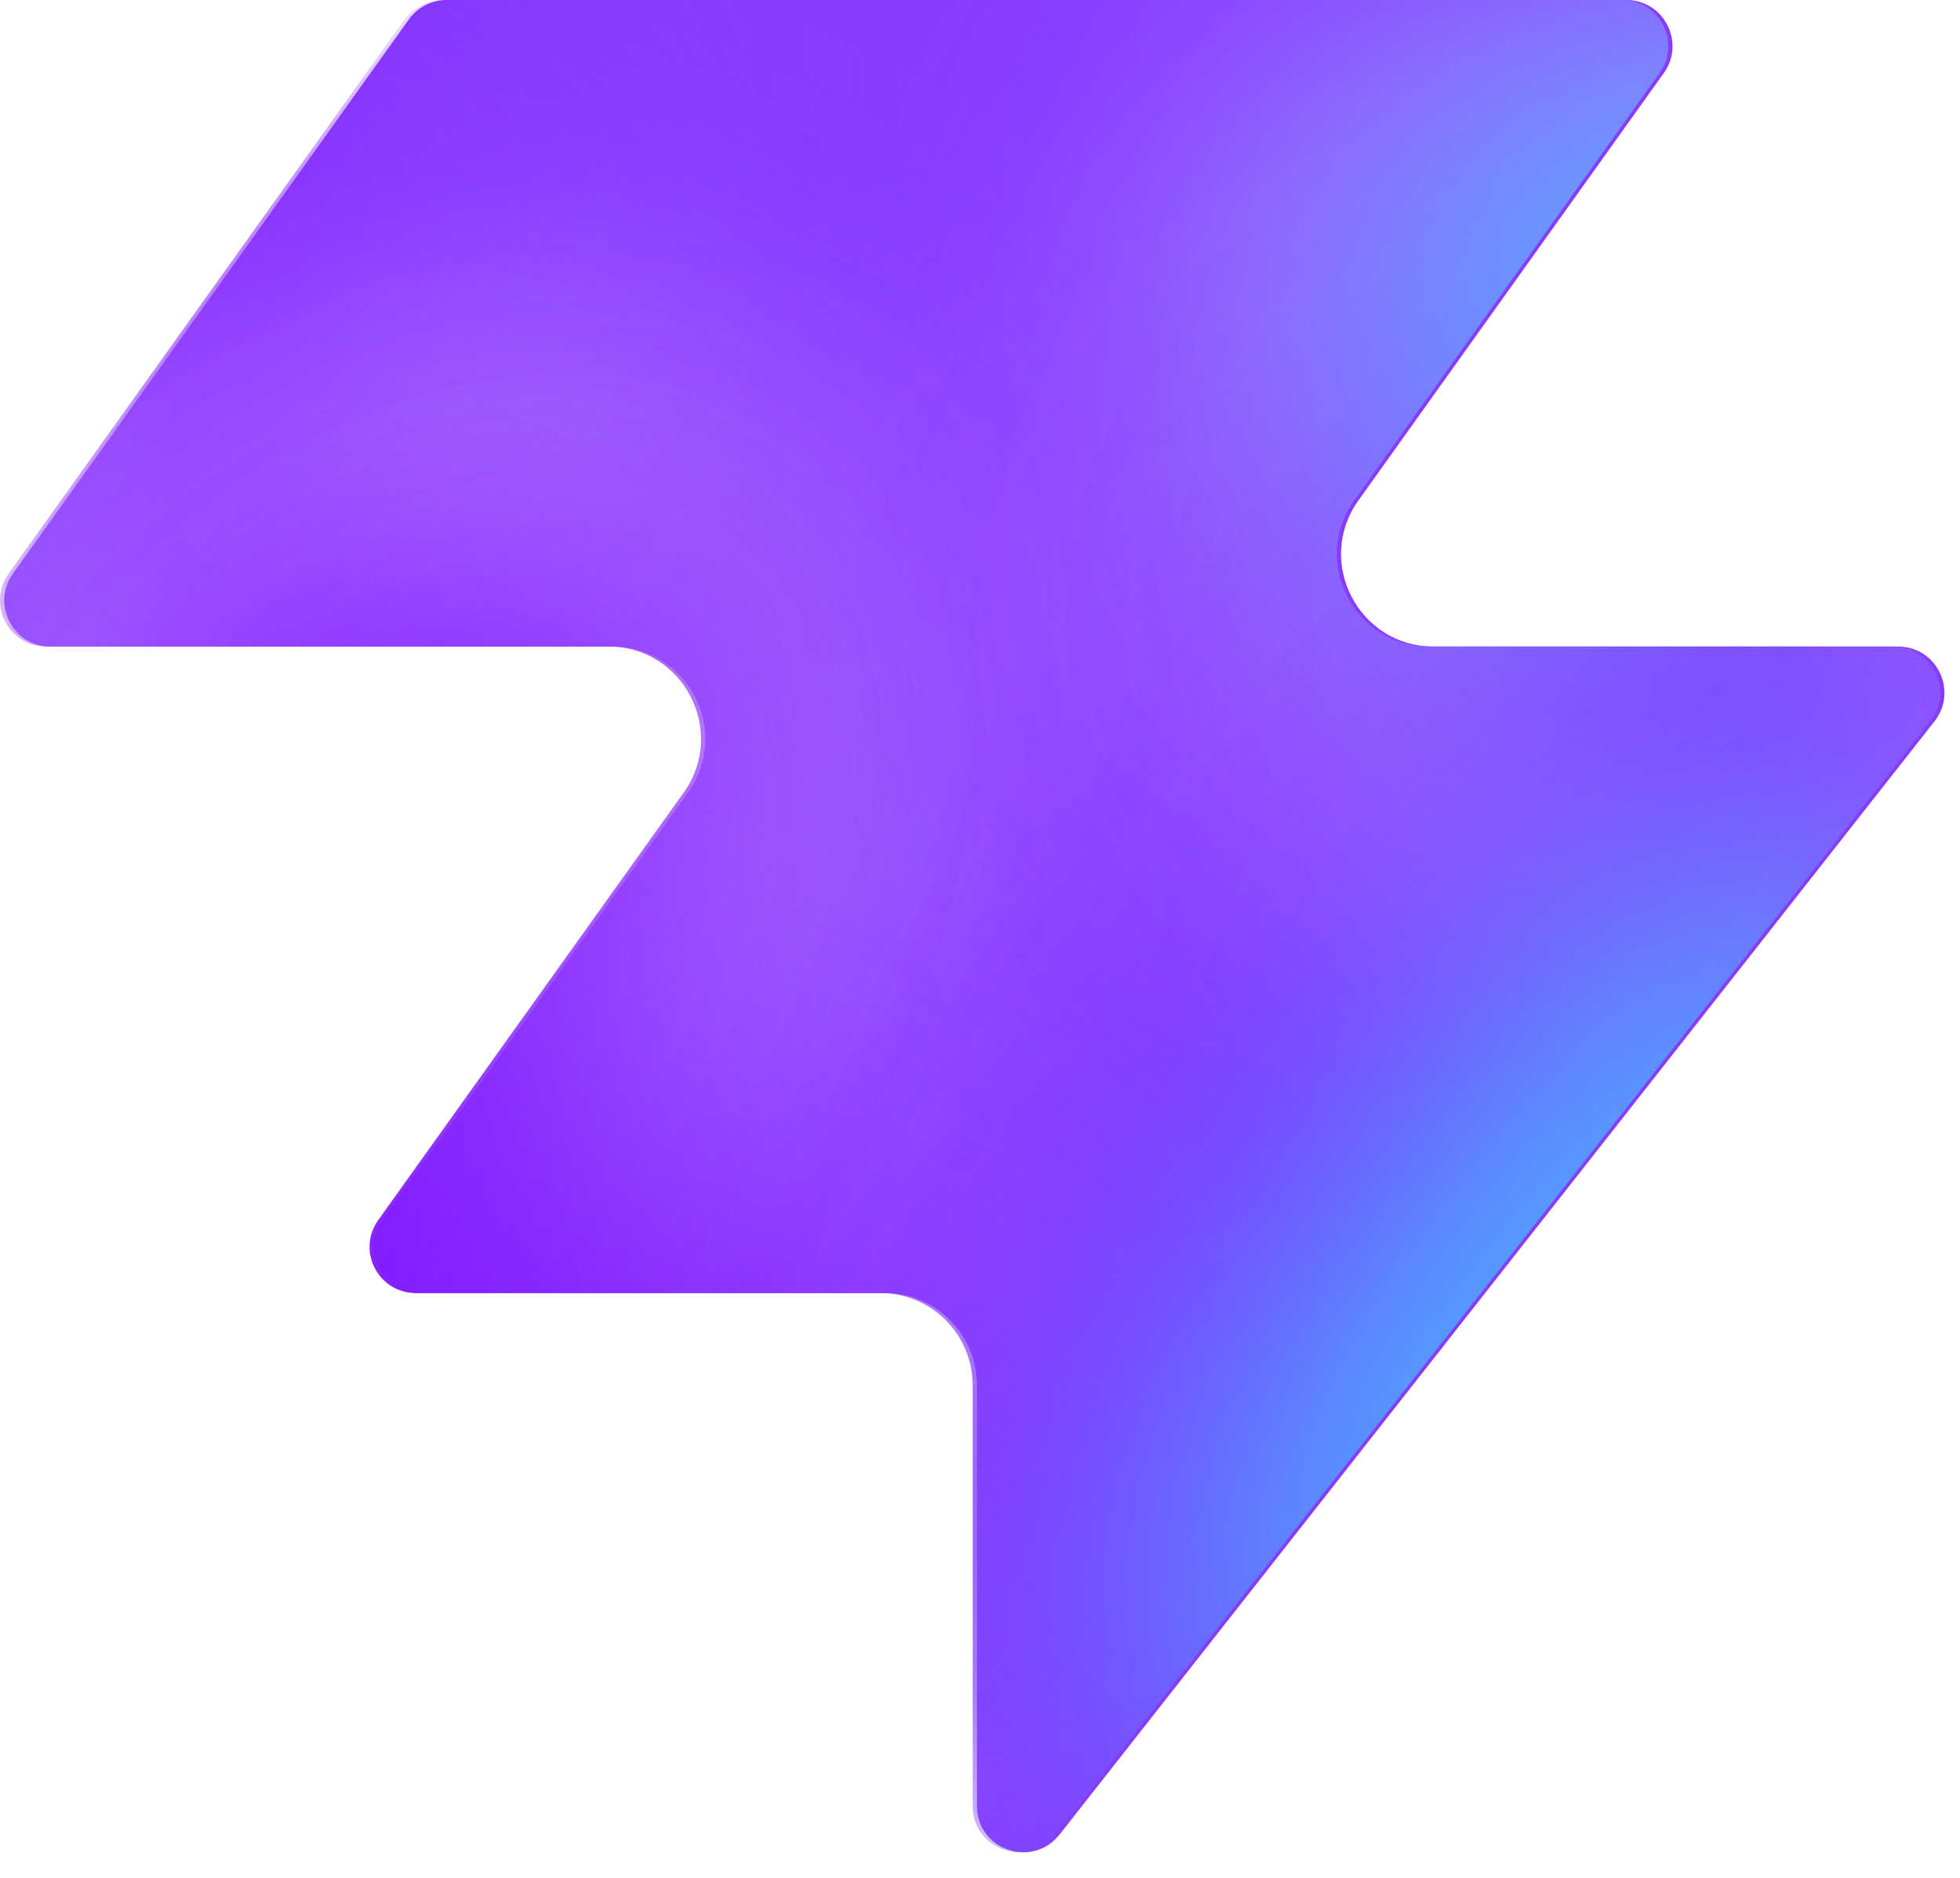
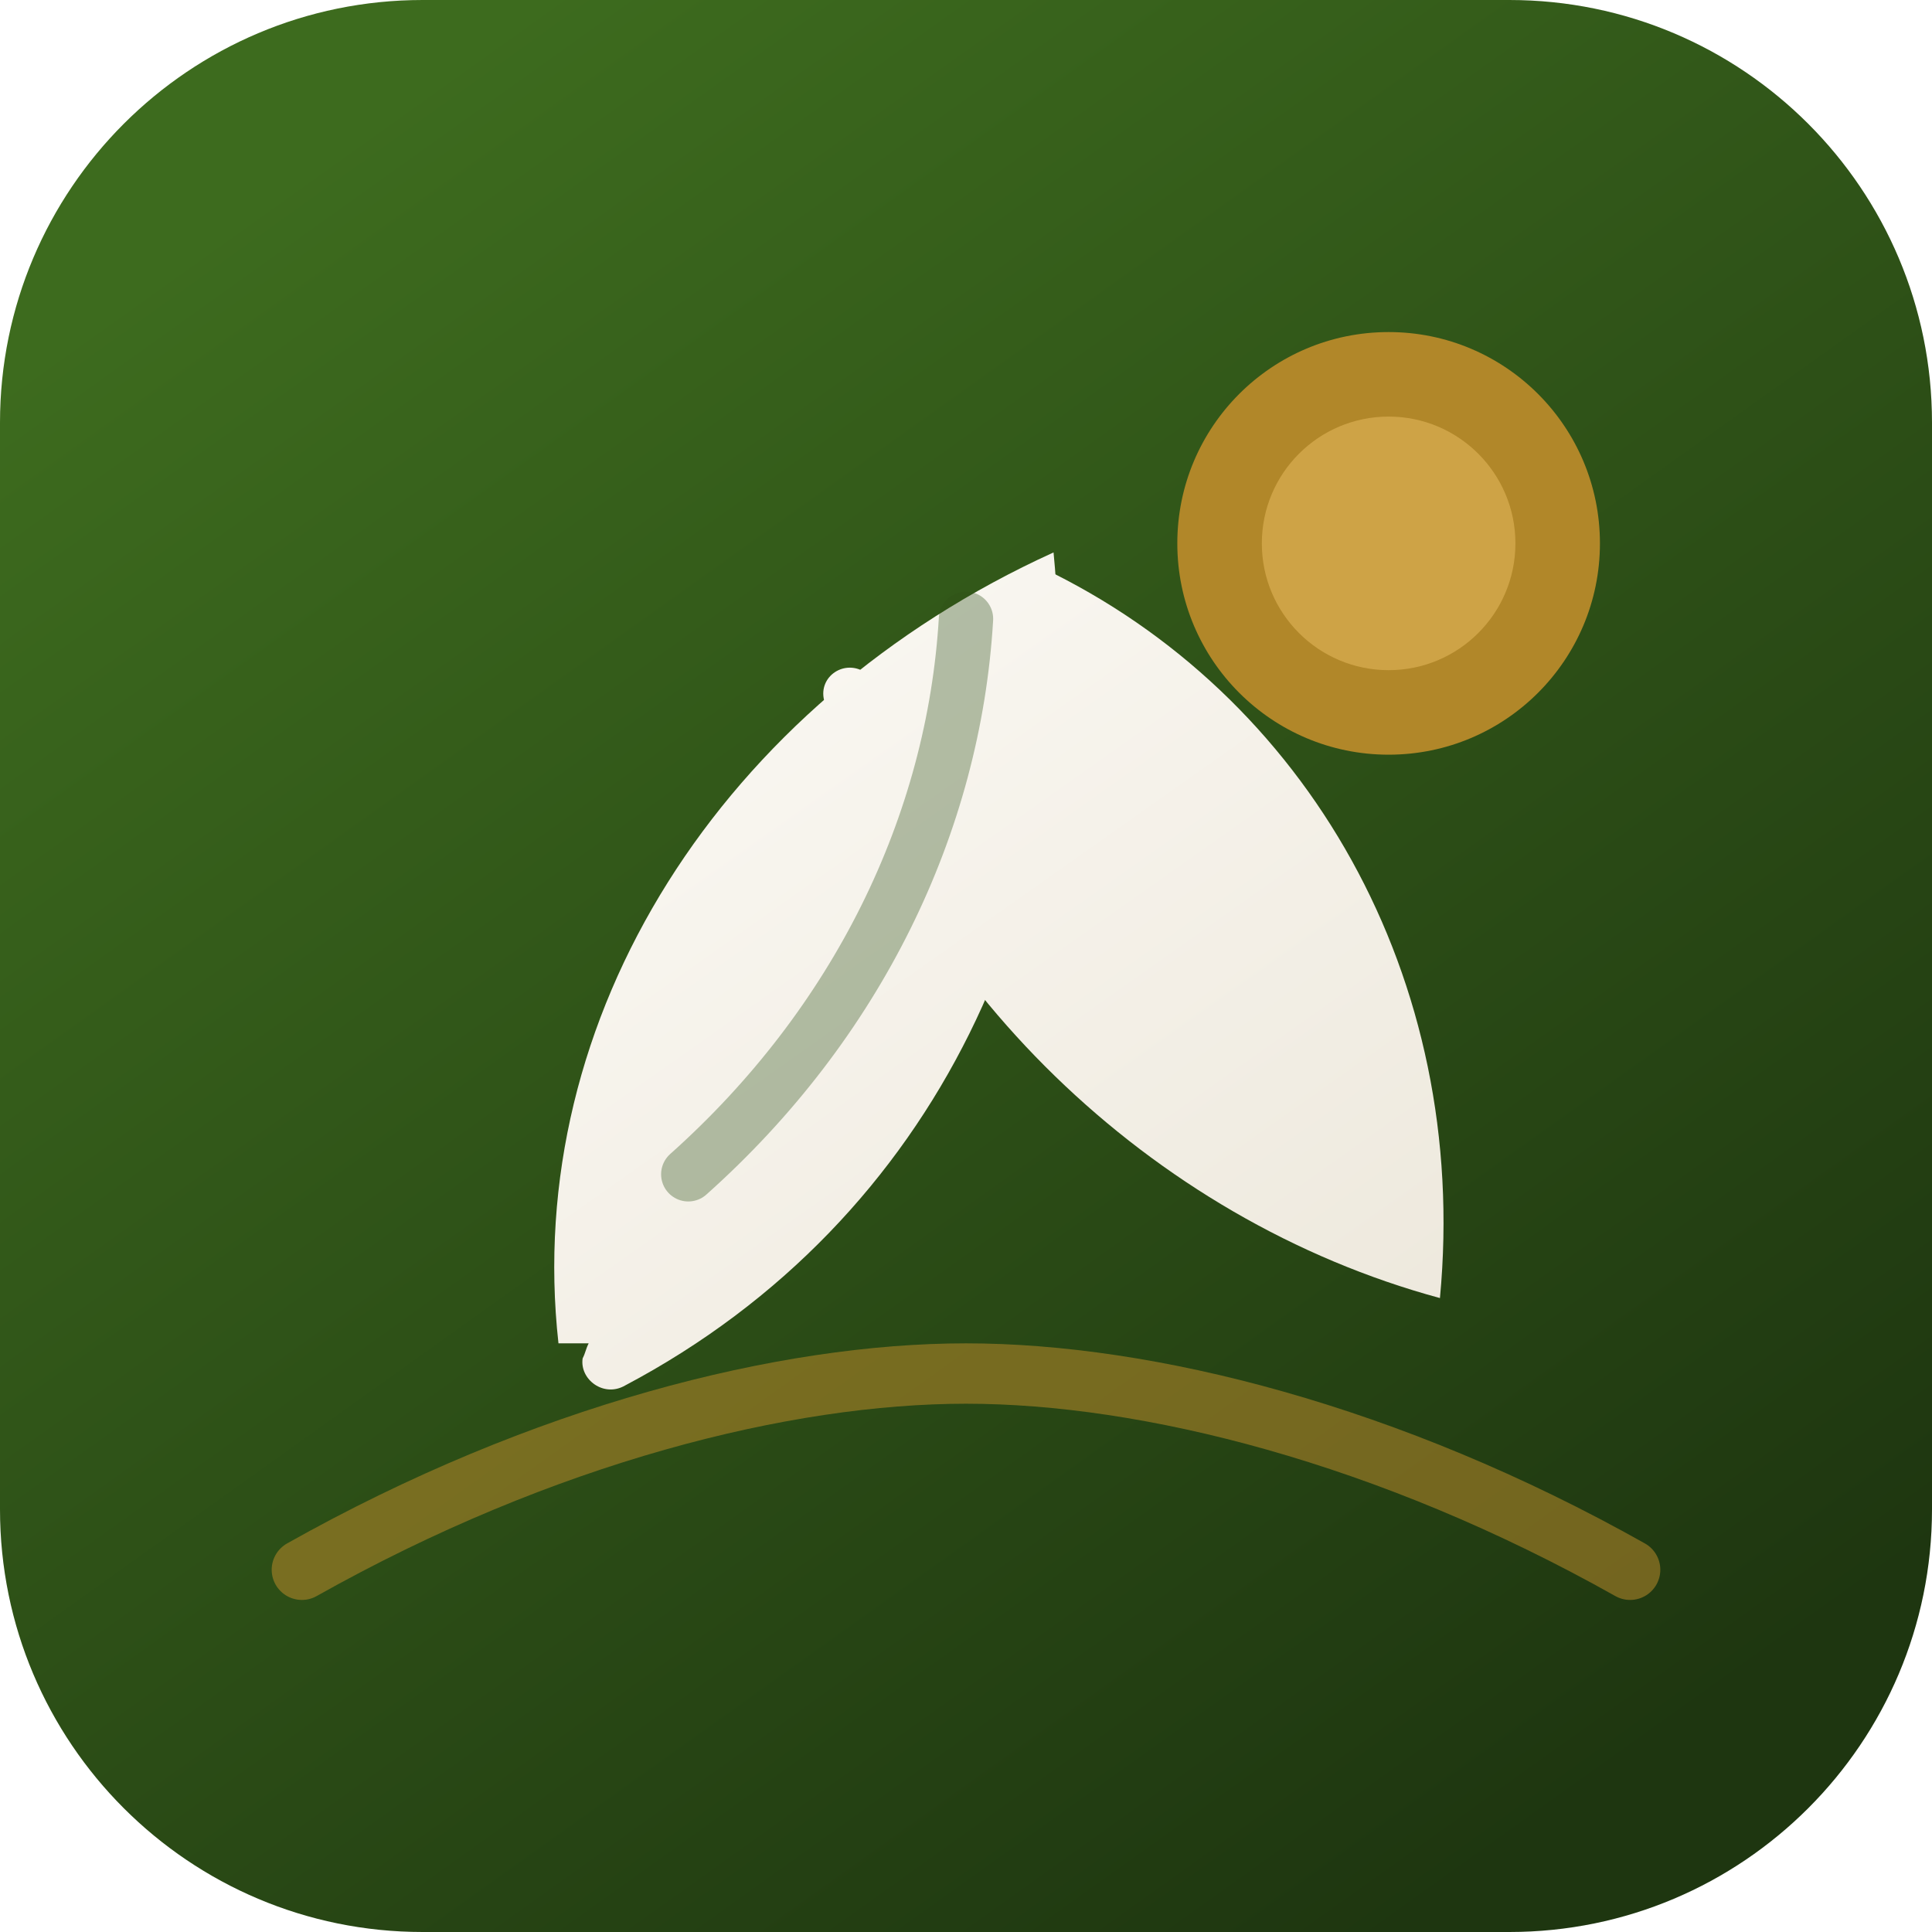
- <svg xmlns="http://www.w3.org/2000/svg" width="48" height="46" fill="none" viewBox="0 0 48 46">
-   <path fill="#863bff" d="M25.946 44.938c-.664.845-2.021.375-2.021-.698V33.937a2.26 2.26 0 0 0-2.262-2.262H10.287c-.92 0-1.456-1.04-.92-1.788l7.48-10.471c1.07-1.497 0-3.578-1.842-3.578H1.237c-.92 0-1.456-1.04-.92-1.788L10.013.474c.214-.297.556-.474.92-.474h28.894c.92 0 1.456 1.04.92 1.788l-7.48 10.471c-1.07 1.498 0 3.579 1.842 3.579h11.377c.943 0 1.473 1.088.89 1.83L25.947 44.94z" style="fill:#863bff;fill:color(display-p3 .525 .23 1);fill-opacity:1" />
-   <mask id="a" width="48" height="46" x="0" y="0" maskUnits="userSpaceOnUse" style="mask-type:alpha">
-     <path fill="#000" d="M25.842 44.938c-.664.844-2.021.375-2.021-.698V33.937a2.26 2.26 0 0 0-2.262-2.262H10.183c-.92 0-1.456-1.04-.92-1.788l7.48-10.471c1.07-1.498 0-3.579-1.842-3.579H1.133c-.92 0-1.456-1.04-.92-1.787L9.91.473c.214-.297.556-.474.92-.474h28.894c.92 0 1.456 1.04.92 1.788l-7.48 10.471c-1.07 1.498 0 3.578 1.842 3.578h11.377c.943 0 1.473 1.088.89 1.832L25.843 44.94z" style="fill:#000;fill-opacity:1" />
-   </mask>
-   <g mask="url(#a)">
-     <g filter="url(#b)">
-       <ellipse cx="5.508" cy="14.704" fill="#ede6ff" rx="5.508" ry="14.704" style="fill:#ede6ff;fill:color(display-p3 .927 .903 1);fill-opacity:1" transform="matrix(.00324 1 1 -.00324 -4.47 31.516)" />
-     </g>
-     <g filter="url(#c)">
-       <ellipse cx="10.399" cy="29.851" fill="#ede6ff" rx="10.399" ry="29.851" style="fill:#ede6ff;fill:color(display-p3 .927 .903 1);fill-opacity:1" transform="matrix(.00324 1 1 -.00324 -39.328 7.883)" />
-     </g>
-     <g filter="url(#d)">
-       <ellipse cx="5.508" cy="30.487" fill="#7e14ff" rx="5.508" ry="30.487" style="fill:#7e14ff;fill:color(display-p3 .492 .077 1);fill-opacity:1" transform="rotate(89.814 -25.913 -14.639)scale(1 -1)" />
-     </g>
-     <g filter="url(#e)">
-       <ellipse cx="5.508" cy="30.599" fill="#7e14ff" rx="5.508" ry="30.599" style="fill:#7e14ff;fill:color(display-p3 .492 .077 1);fill-opacity:1" transform="rotate(89.814 -32.644 -3.334)scale(1 -1)" />
-     </g>
-     <g filter="url(#f)">
-       <ellipse cx="5.508" cy="30.599" fill="#7e14ff" rx="5.508" ry="30.599" style="fill:#7e14ff;fill:color(display-p3 .492 .077 1);fill-opacity:1" transform="matrix(.00324 1 1 -.00324 -34.34 30.47)" />
-     </g>
-     <g filter="url(#g)">
-       <ellipse cx="14.072" cy="22.078" fill="#ede6ff" rx="14.072" ry="22.078" style="fill:#ede6ff;fill:color(display-p3 .927 .903 1);fill-opacity:1" transform="rotate(93.35 24.506 48.493)scale(-1 1)" />
-     </g>
-     <g filter="url(#h)">
-       <ellipse cx="3.47" cy="21.501" fill="#7e14ff" rx="3.47" ry="21.501" style="fill:#7e14ff;fill:color(display-p3 .492 .077 1);fill-opacity:1" transform="rotate(89.009 28.708 47.59)scale(-1 1)" />
-     </g>
-     <g filter="url(#i)">
-       <ellipse cx="3.47" cy="21.501" fill="#7e14ff" rx="3.47" ry="21.501" style="fill:#7e14ff;fill:color(display-p3 .492 .077 1);fill-opacity:1" transform="rotate(89.009 28.708 47.59)scale(-1 1)" />
-     </g>
-     <g filter="url(#j)">
-       <ellipse cx=".387" cy="8.972" fill="#7e14ff" rx="4.407" ry="29.108" style="fill:#7e14ff;fill:color(display-p3 .492 .077 1);fill-opacity:1" transform="rotate(39.51 .387 8.972)" />
-     </g>
-     <g filter="url(#k)">
-       <ellipse cx="47.523" cy="-6.092" fill="#7e14ff" rx="4.407" ry="29.108" style="fill:#7e14ff;fill:color(display-p3 .492 .077 1);fill-opacity:1" transform="rotate(37.892 47.523 -6.092)" />
-     </g>
-     <g filter="url(#l)">
-       <ellipse cx="41.412" cy="6.333" fill="#47bfff" rx="5.971" ry="9.665" style="fill:#47bfff;fill:color(display-p3 .28 .748 1);fill-opacity:1" transform="rotate(37.892 41.412 6.333)" />
-     </g>
-     <g filter="url(#m)">
-       <ellipse cx="-1.879" cy="38.332" fill="#7e14ff" rx="4.407" ry="29.108" style="fill:#7e14ff;fill:color(display-p3 .492 .077 1);fill-opacity:1" transform="rotate(37.892 -1.88 38.332)" />
-     </g>
-     <g filter="url(#n)">
-       <ellipse cx="-1.879" cy="38.332" fill="#7e14ff" rx="4.407" ry="29.108" style="fill:#7e14ff;fill:color(display-p3 .492 .077 1);fill-opacity:1" transform="rotate(37.892 -1.88 38.332)" />
-     </g>
-     <g filter="url(#o)">
-       <ellipse cx="35.651" cy="29.907" fill="#7e14ff" rx="4.407" ry="29.108" style="fill:#7e14ff;fill:color(display-p3 .492 .077 1);fill-opacity:1" transform="rotate(37.892 35.651 29.907)" />
-     </g>
-     <g filter="url(#p)">
-       <ellipse cx="38.418" cy="32.4" fill="#47bfff" rx="5.971" ry="15.297" style="fill:#47bfff;fill:color(display-p3 .28 .748 1);fill-opacity:1" transform="rotate(37.892 38.418 32.4)" />
-     </g>
-   </g>
+ <svg xmlns="http://www.w3.org/2000/svg" viewBox="0 0 64 64" role="img" aria-label="Valley Croft Farm">
  <defs>
-     <filter id="b" width="60.045" height="41.654" x="-19.77" y="16.149" color-interpolation-filters="sRGB" filterUnits="userSpaceOnUse">
-       <feFlood flood-opacity="0" result="BackgroundImageFix" />
-       <feBlend in="SourceGraphic" in2="BackgroundImageFix" result="shape" />
-       <feGaussianBlur result="effect1_foregroundBlur_2002_17158" stdDeviation="7.659" />
-     </filter>
-     <filter id="c" width="90.34" height="51.437" x="-54.613" y="-7.533" color-interpolation-filters="sRGB" filterUnits="userSpaceOnUse">
-       <feFlood flood-opacity="0" result="BackgroundImageFix" />
-       <feBlend in="SourceGraphic" in2="BackgroundImageFix" result="shape" />
-       <feGaussianBlur result="effect1_foregroundBlur_2002_17158" stdDeviation="7.659" />
-     </filter>
-     <filter id="d" width="79.355" height="29.4" x="-49.64" y="2.03" color-interpolation-filters="sRGB" filterUnits="userSpaceOnUse">
-       <feFlood flood-opacity="0" result="BackgroundImageFix" />
-       <feBlend in="SourceGraphic" in2="BackgroundImageFix" result="shape" />
-       <feGaussianBlur result="effect1_foregroundBlur_2002_17158" stdDeviation="4.596" />
-     </filter>
-     <filter id="e" width="79.579" height="29.4" x="-45.045" y="20.029" color-interpolation-filters="sRGB" filterUnits="userSpaceOnUse">
-       <feFlood flood-opacity="0" result="BackgroundImageFix" />
-       <feBlend in="SourceGraphic" in2="BackgroundImageFix" result="shape" />
-       <feGaussianBlur result="effect1_foregroundBlur_2002_17158" stdDeviation="4.596" />
-     </filter>
-     <filter id="f" width="79.579" height="29.4" x="-43.513" y="21.178" color-interpolation-filters="sRGB" filterUnits="userSpaceOnUse">
-       <feFlood flood-opacity="0" result="BackgroundImageFix" />
-       <feBlend in="SourceGraphic" in2="BackgroundImageFix" result="shape" />
-       <feGaussianBlur result="effect1_foregroundBlur_2002_17158" stdDeviation="4.596" />
-     </filter>
-     <filter id="g" width="74.749" height="58.852" x="15.756" y="-17.901" color-interpolation-filters="sRGB" filterUnits="userSpaceOnUse">
-       <feFlood flood-opacity="0" result="BackgroundImageFix" />
-       <feBlend in="SourceGraphic" in2="BackgroundImageFix" result="shape" />
-       <feGaussianBlur result="effect1_foregroundBlur_2002_17158" stdDeviation="7.659" />
-     </filter>
-     <filter id="h" width="61.377" height="25.362" x="23.548" y="2.284" color-interpolation-filters="sRGB" filterUnits="userSpaceOnUse">
-       <feFlood flood-opacity="0" result="BackgroundImageFix" />
-       <feBlend in="SourceGraphic" in2="BackgroundImageFix" result="shape" />
-       <feGaussianBlur result="effect1_foregroundBlur_2002_17158" stdDeviation="4.596" />
-     </filter>
-     <filter id="i" width="61.377" height="25.362" x="23.548" y="2.284" color-interpolation-filters="sRGB" filterUnits="userSpaceOnUse">
-       <feFlood flood-opacity="0" result="BackgroundImageFix" />
-       <feBlend in="SourceGraphic" in2="BackgroundImageFix" result="shape" />
-       <feGaussianBlur result="effect1_foregroundBlur_2002_17158" stdDeviation="4.596" />
-     </filter>
-     <filter id="j" width="56.045" height="63.649" x="-27.636" y="-22.853" color-interpolation-filters="sRGB" filterUnits="userSpaceOnUse">
-       <feFlood flood-opacity="0" result="BackgroundImageFix" />
-       <feBlend in="SourceGraphic" in2="BackgroundImageFix" result="shape" />
-       <feGaussianBlur result="effect1_foregroundBlur_2002_17158" stdDeviation="4.596" />
-     </filter>
-     <filter id="k" width="54.814" height="64.646" x="20.116" y="-38.415" color-interpolation-filters="sRGB" filterUnits="userSpaceOnUse">
-       <feFlood flood-opacity="0" result="BackgroundImageFix" />
-       <feBlend in="SourceGraphic" in2="BackgroundImageFix" result="shape" />
-       <feGaussianBlur result="effect1_foregroundBlur_2002_17158" stdDeviation="4.596" />
-     </filter>
-     <filter id="l" width="33.541" height="35.313" x="24.641" y="-11.323" color-interpolation-filters="sRGB" filterUnits="userSpaceOnUse">
-       <feFlood flood-opacity="0" result="BackgroundImageFix" />
-       <feBlend in="SourceGraphic" in2="BackgroundImageFix" result="shape" />
-       <feGaussianBlur result="effect1_foregroundBlur_2002_17158" stdDeviation="4.596" />
-     </filter>
-     <filter id="m" width="54.814" height="64.646" x="-29.286" y="6.009" color-interpolation-filters="sRGB" filterUnits="userSpaceOnUse">
-       <feFlood flood-opacity="0" result="BackgroundImageFix" />
-       <feBlend in="SourceGraphic" in2="BackgroundImageFix" result="shape" />
-       <feGaussianBlur result="effect1_foregroundBlur_2002_17158" stdDeviation="4.596" />
-     </filter>
-     <filter id="n" width="54.814" height="64.646" x="-29.286" y="6.009" color-interpolation-filters="sRGB" filterUnits="userSpaceOnUse">
-       <feFlood flood-opacity="0" result="BackgroundImageFix" />
-       <feBlend in="SourceGraphic" in2="BackgroundImageFix" result="shape" />
-       <feGaussianBlur result="effect1_foregroundBlur_2002_17158" stdDeviation="4.596" />
-     </filter>
-     <filter id="o" width="54.814" height="64.646" x="8.244" y="-2.416" color-interpolation-filters="sRGB" filterUnits="userSpaceOnUse">
-       <feFlood flood-opacity="0" result="BackgroundImageFix" />
-       <feBlend in="SourceGraphic" in2="BackgroundImageFix" result="shape" />
-       <feGaussianBlur result="effect1_foregroundBlur_2002_17158" stdDeviation="4.596" />
-     </filter>
-     <filter id="p" width="39.409" height="43.623" x="18.713" y="10.588" color-interpolation-filters="sRGB" filterUnits="userSpaceOnUse">
-       <feFlood flood-opacity="0" result="BackgroundImageFix" />
-       <feBlend in="SourceGraphic" in2="BackgroundImageFix" result="shape" />
-       <feGaussianBlur result="effect1_foregroundBlur_2002_17158" stdDeviation="4.596" />
-     </filter>
+     <linearGradient id="vc-bg" x1="12" y1="4" x2="52" y2="60" gradientUnits="userSpaceOnUse">
+       <stop stop-color="#3d6b1e" />
+       <stop offset="1" stop-color="#1e3610" />
+     </linearGradient>
+     <linearGradient id="vc-leaf" x1="20" y1="14" x2="44" y2="48" gradientUnits="userSpaceOnUse">
+       <stop stop-color="#FDFBF7" />
+       <stop offset="1" stop-color="#EDE8DC" />
+     </linearGradient>
  </defs>
+   <rect width="64" height="64" rx="14" fill="url(#vc-bg)" />
+   <circle cx="46" cy="18" r="7" fill="#B8892A" opacity="0.95" />
+   <circle cx="46" cy="18" r="4.2" fill="#d4a84b" opacity="0.85" />
+   <path fill="url(#vc-leaf)" d="M18.5 44.5c-1.2-10.8 5.4-21.2 16.4-26.2 1.1 11.2-3.8 22.1-14.2 27.6-.7.4-1.5-.2-1.4-.9.1-.2.1-.3.2-.5z" />
+   <path fill="url(#vc-leaf)" d="M34.5 18.8c8.8 4.2 14.2 13.6 13.2 24.2-9.6-2.6-17.6-10.4-20.4-19.8-.2-.8.7-1.4 1.4-.9.3.2.5.3.8.5.5.4 1.1.8 1.7 1.2.9.7 2 1.4 3.3 1.8z" />
+   <path d="M32 20.5c-.4 6.8-3.6 13.4-9.2 18.4" fill="none" stroke="#2D5016" stroke-width="1.8" stroke-linecap="round" opacity="0.35" />
+   <path d="M10 52c8-4.5 16-6.5 22-6.5S46 47.5 54 52" fill="none" stroke="#B8892A" stroke-width="2" stroke-linecap="round" opacity="0.55" />
</svg>
